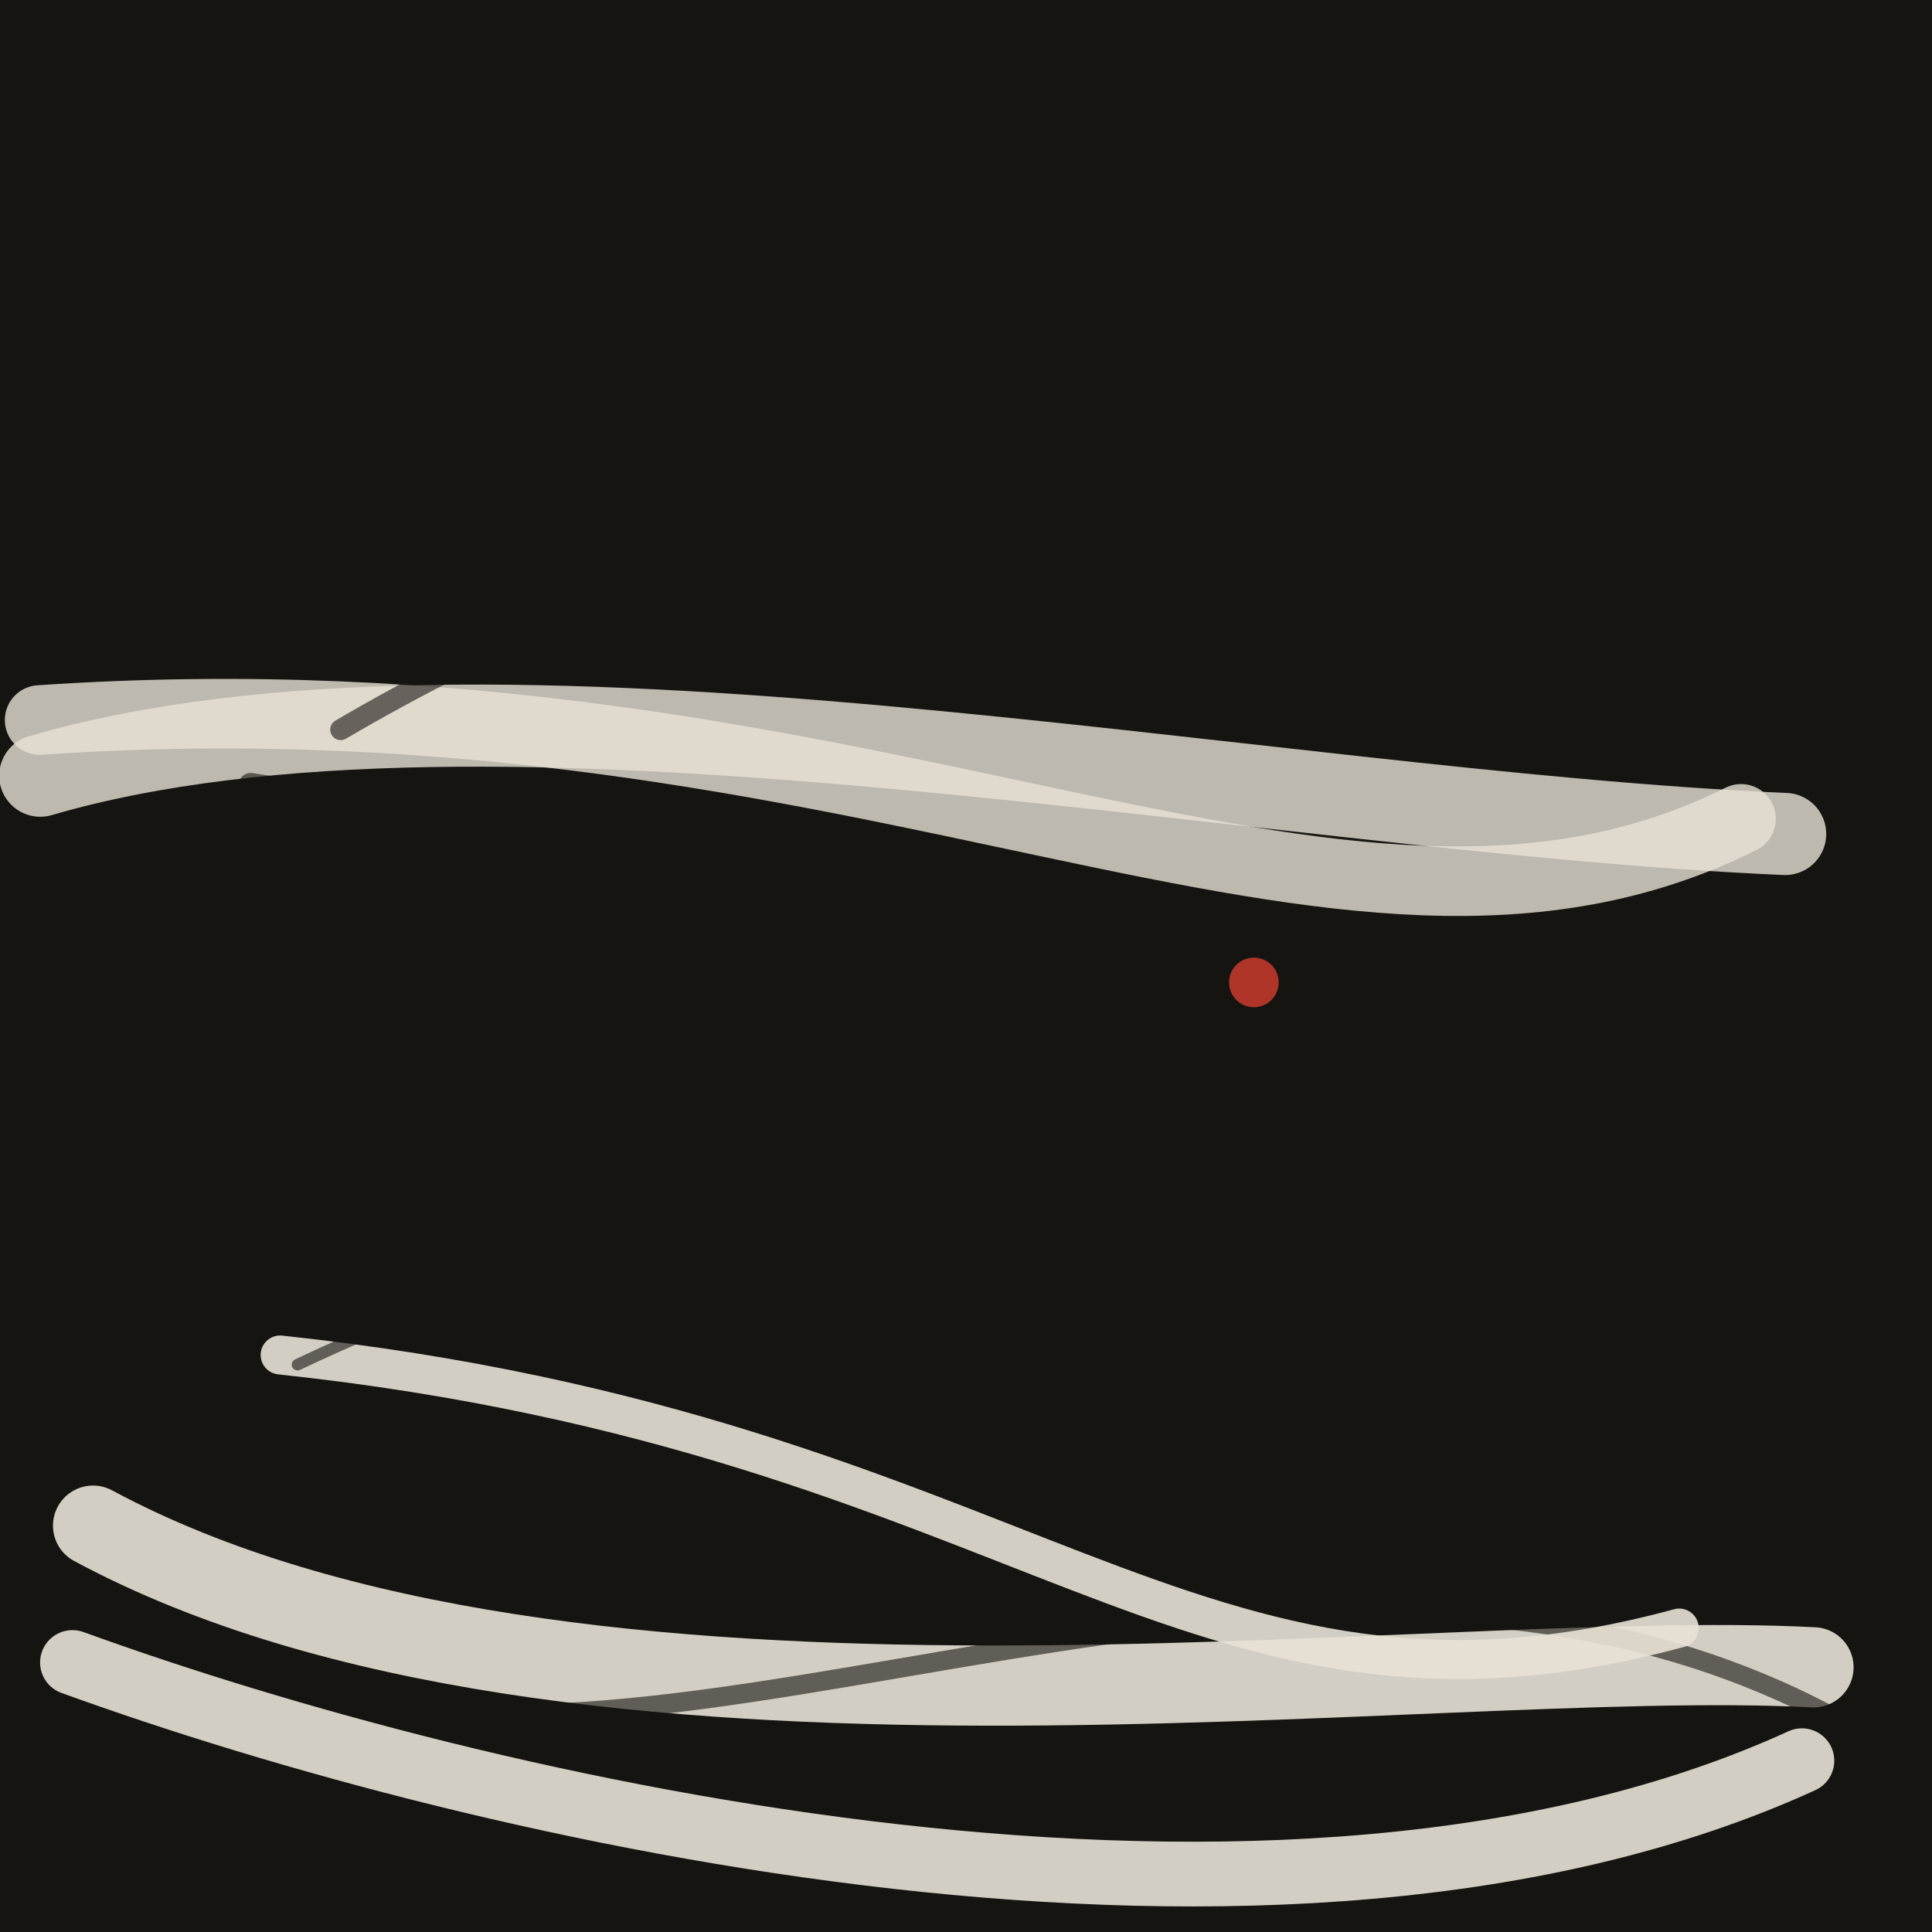
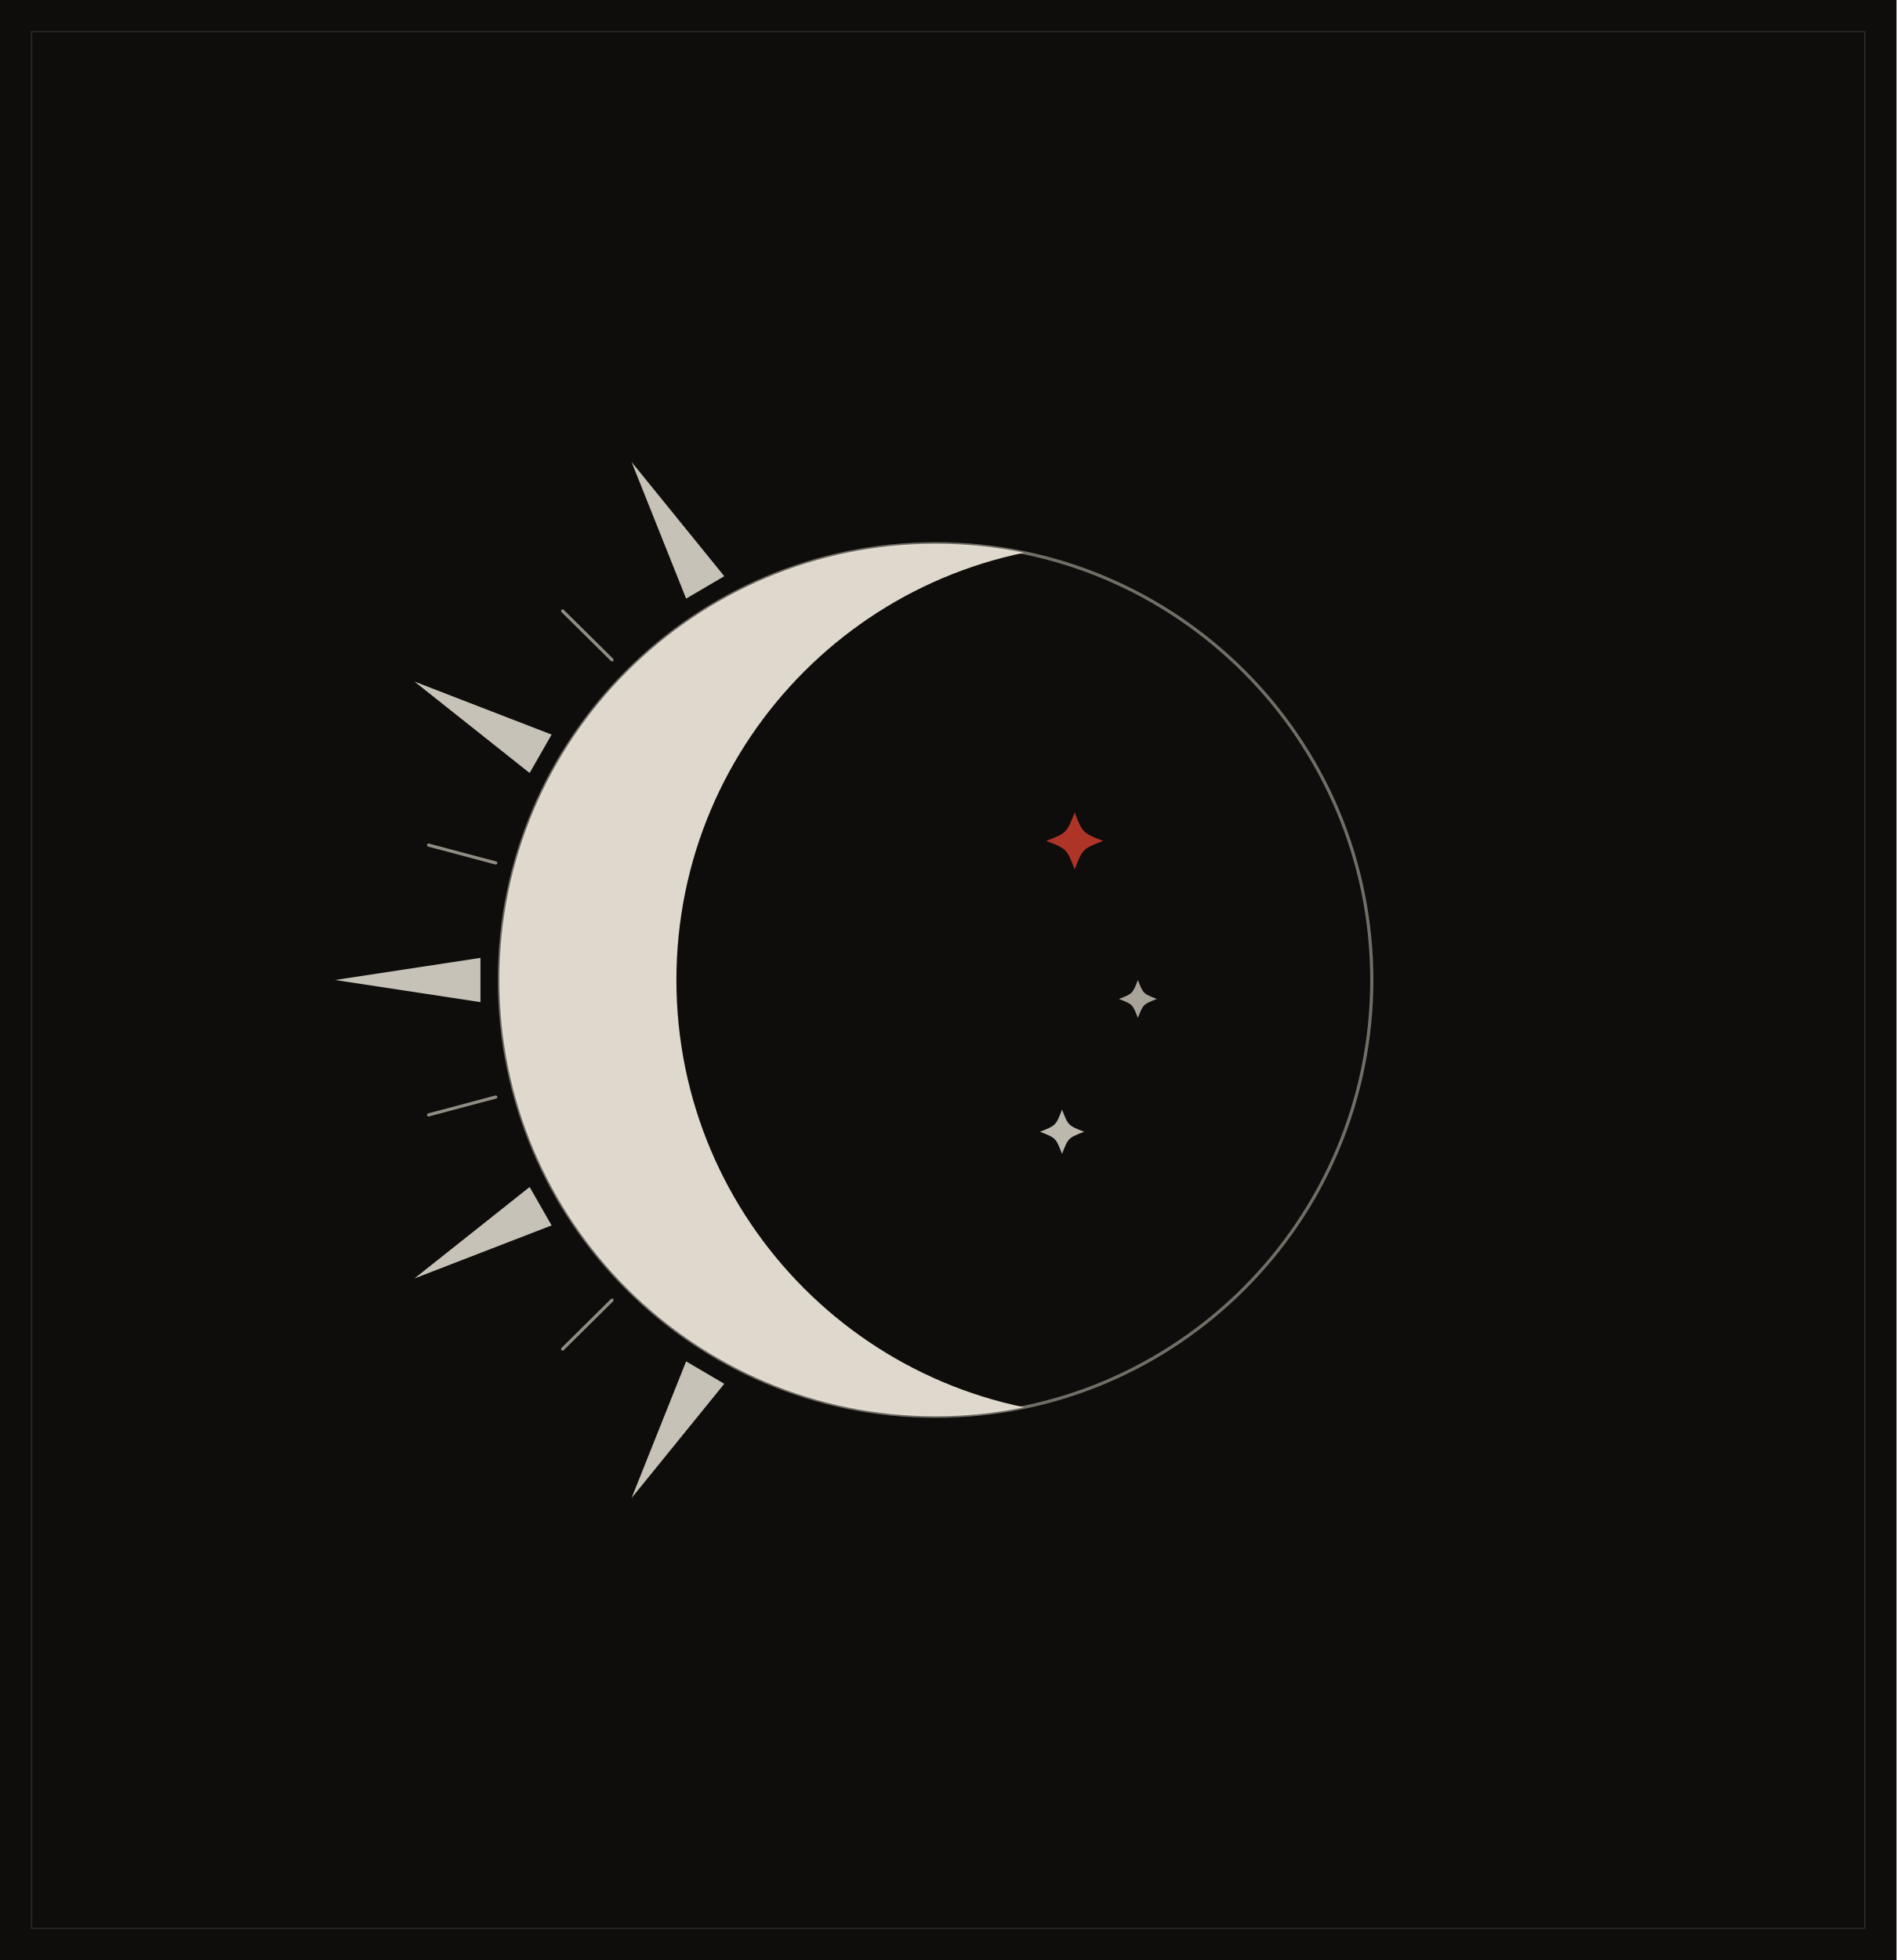
- <svg xmlns="http://www.w3.org/2000/svg" viewBox="0 0 600 600" width="600" height="600">
-   <rect width="600" height="600" fill="#0e0d0b" />
-   <rect x="14" y="14" width="572" height="572" fill="none" stroke="#e8e2d6" stroke-width="0.6" opacity="0.14" />
-   <rect x="0" y="0" width="600" height="600" fill="#161411" />
-   <path d="M 28.9 473.8 C 177.9 554, 441.2 511.4, 563.2 517.8" stroke="#e8e2d6" stroke-width="24.9" stroke-linecap="round" fill="none" opacity="0.9" />
-   <path d="M 106.9 476.8 C 247.5 394.6, 310.3 356, 505.2 415.5" stroke="#161411" stroke-width="7.5" stroke-linecap="round" fill="none" opacity="0.6" />
-   <path d="M 12.5 240.9 C 152.7 200, 389.6 251.9, 554.4 259" stroke="#e8e2d6" stroke-width="25.5" stroke-linecap="round" fill="none" opacity="0.8" />
-   <path d="M 77.9 243.9 C 258.8 271.8, 326.2 323.9, 581.6 317.5" stroke="#161411" stroke-width="7.7" stroke-linecap="round" fill="none" opacity="0.6" />
-   <path d="M 12.3 223.6 C 274 205.8, 415 317, 540.7 254.3" stroke="#e8e2d6" stroke-width="21.6" stroke-linecap="round" fill="none" opacity="0.8" />
-   <path d="M 105.8 226.6 C 295.9 115.2, 435.6 160, 555.9 160.5" stroke="#161411" stroke-width="6.5" stroke-linecap="round" fill="none" opacity="0.6" />
-   <path d="M 22.5 516.3 C 150.1 562.6, 398.2 620.6, 559.6 546.8" stroke="#e8e2d6" stroke-width="20.1" stroke-linecap="round" fill="none" opacity="0.9" />
-   <path d="M 81.3 519.3 C 208.9 571.7, 406.6 443.5, 572.3 534.9" stroke="#161411" stroke-width="6" stroke-linecap="round" fill="none" opacity="0.6" />
-   <path d="M 87 420.8 C 319.5 445.6, 369.4 546.9, 521.5 505.6" stroke="#e8e2d6" stroke-width="12.1" stroke-linecap="round" fill="none" opacity="0.9" />
-   <path d="M 92.4 423.8 C 233.5 356.9, 406.1 343.3, 516.3 360.5" stroke="#161411" stroke-width="3.6" stroke-linecap="round" fill="none" opacity="0.6" />
-   <circle cx="389.4" cy="305.1" r="7.7" fill="#c0392b" opacity="0.9" />
+ <svg xmlns="http://www.w3.org/2000/svg" viewBox="0 0 600 620" width="600" height="620">
+   <rect width="600" height="620" fill="#0e0d0b" />
+   <rect x="10" y="10" width="580" height="600" fill="none" stroke="#e8e2d6" stroke-width="0.5" opacity="0.12" />
+   <circle cx="296" cy="310" r="138" fill="#e8e2d6" opacity="0.95" />
+   <circle cx="352" cy="310" r="138" fill="#0e0d0b" opacity="1" />
+   <circle cx="296" cy="310" r="138" fill="none" stroke="#e8e2d6" stroke-width="1" opacity="0.45" />
+   <path d="M 217.07,430.64 L 199.82,473.86 L 229.14,437.73 Z" fill="#e8e2d6" opacity="0.85" />
+   <path d="M 193.63,411.27 L 177.99,426.74" fill="none" stroke="#e8e2d6" stroke-width="1" stroke-linecap="round" stroke-linejoin="round" opacity="0.6" />
+   <path d="M 167.56,375.48 L 131.11,404.41 L 174.51,387.63 Z" fill="#e8e2d6" opacity="0.85" />
+   <path d="M 156.84,347.02 L 135.58,352.68" fill="none" stroke="#e8e2d6" stroke-width="1" stroke-linecap="round" stroke-linejoin="round" opacity="0.6" />
+   <path d="M 152,303 L 106,310 L 152,317 Z" fill="#e8e2d6" opacity="0.85" />
+   <path d="M 156.84,272.98 L 135.58,267.32" fill="none" stroke="#e8e2d6" stroke-width="1" stroke-linecap="round" stroke-linejoin="round" opacity="0.6" />
+   <path d="M 174.51,232.37 L 131.11,215.59 L 167.56,244.52 Z" fill="#e8e2d6" opacity="0.85" />
+   <path d="M 193.63,208.73 L 177.99,193.26" fill="none" stroke="#e8e2d6" stroke-width="1" stroke-linecap="round" stroke-linejoin="round" opacity="0.6" />
+   <path d="M 229.14,182.27 L 199.82,146.14 L 217.07,189.36 Z" fill="#e8e2d6" opacity="0.85" />
+   <path d="M 340,257 C 342.52,263.48 342.52,263.48 349,266 C 342.52,268.52 342.52,268.52 340,275 C 337.48,268.52 337.48,268.52 331,266 C 337.48,263.48 337.48,263.48 340,257 Z" fill="#c0392b" opacity="0.9" />
+   <path d="M 360,310 C 361.68,314.32 361.68,314.32 366,316 C 361.68,317.68 361.68,317.68 360,322 C 358.32,317.68 358.32,317.68 354,316 C 358.32,314.32 358.32,314.32 360,310 Z" fill="#e8e2d6" opacity="0.7" />
+   <path d="M 336,351 C 337.96,356.04 337.96,356.04 343,358 C 337.96,359.96 337.96,359.96 336,365 C 334.04,359.96 334.04,359.96 329,358 C 334.04,356.04 334.04,356.04 336,351 Z" fill="#e8e2d6" opacity="0.8" />
</svg>
